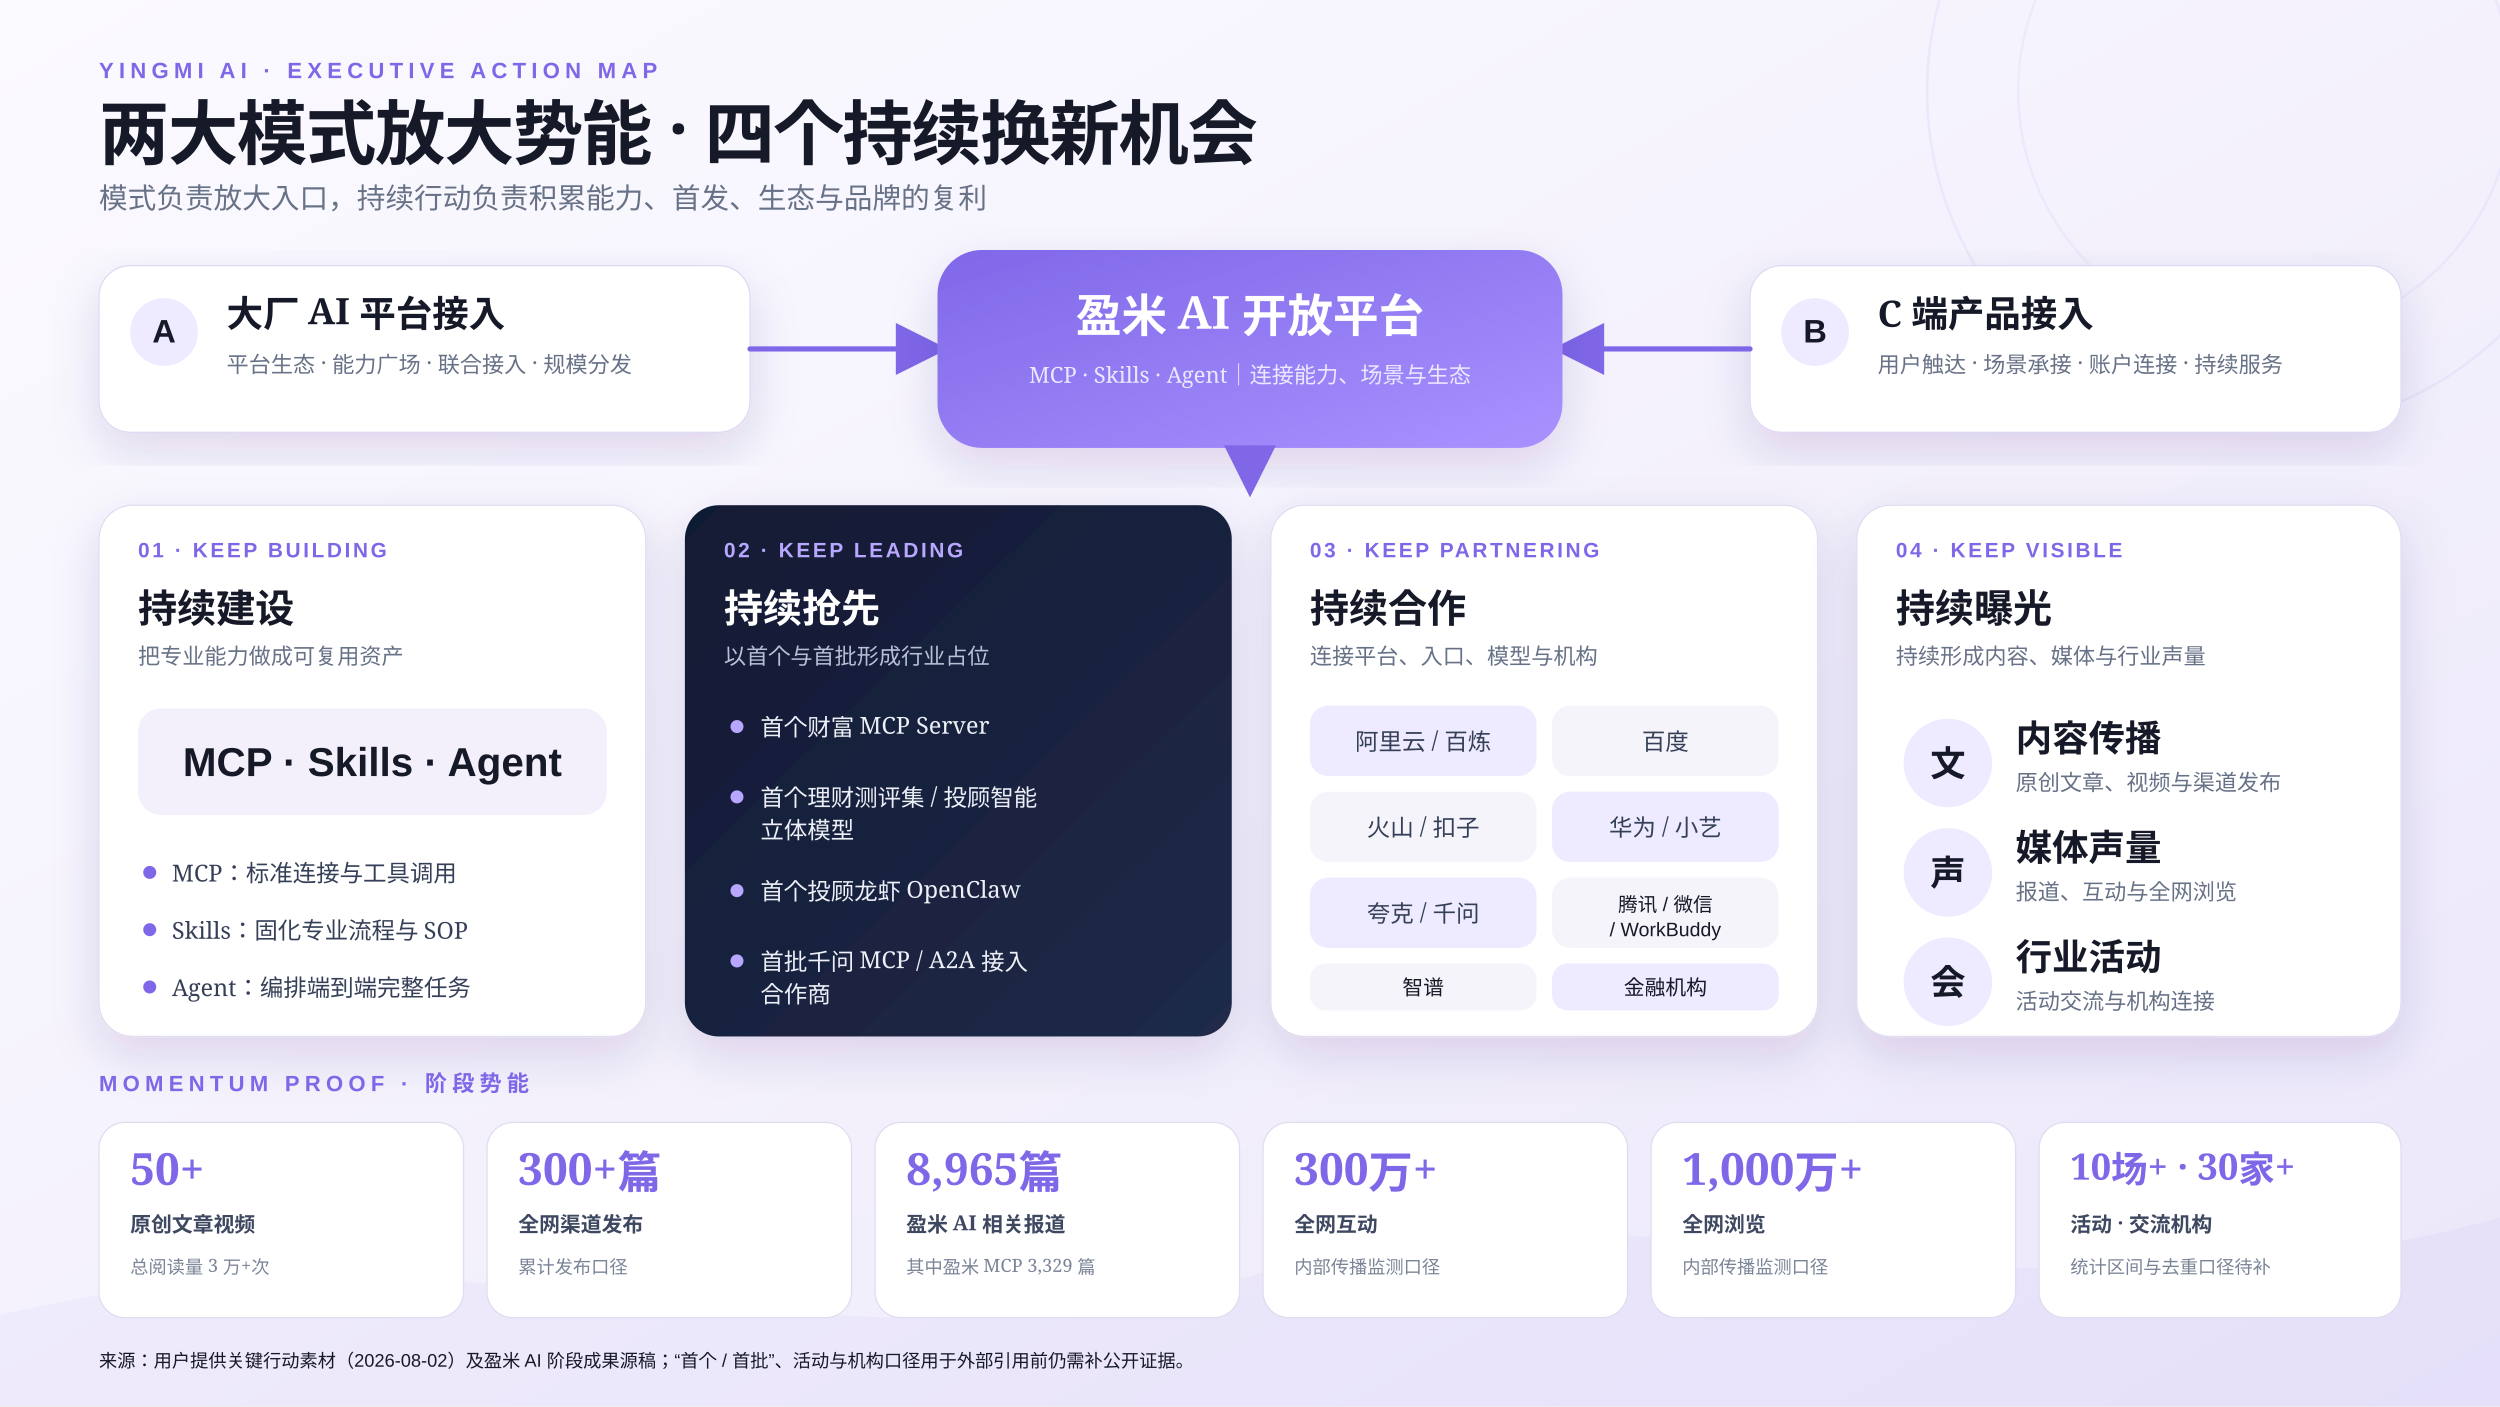
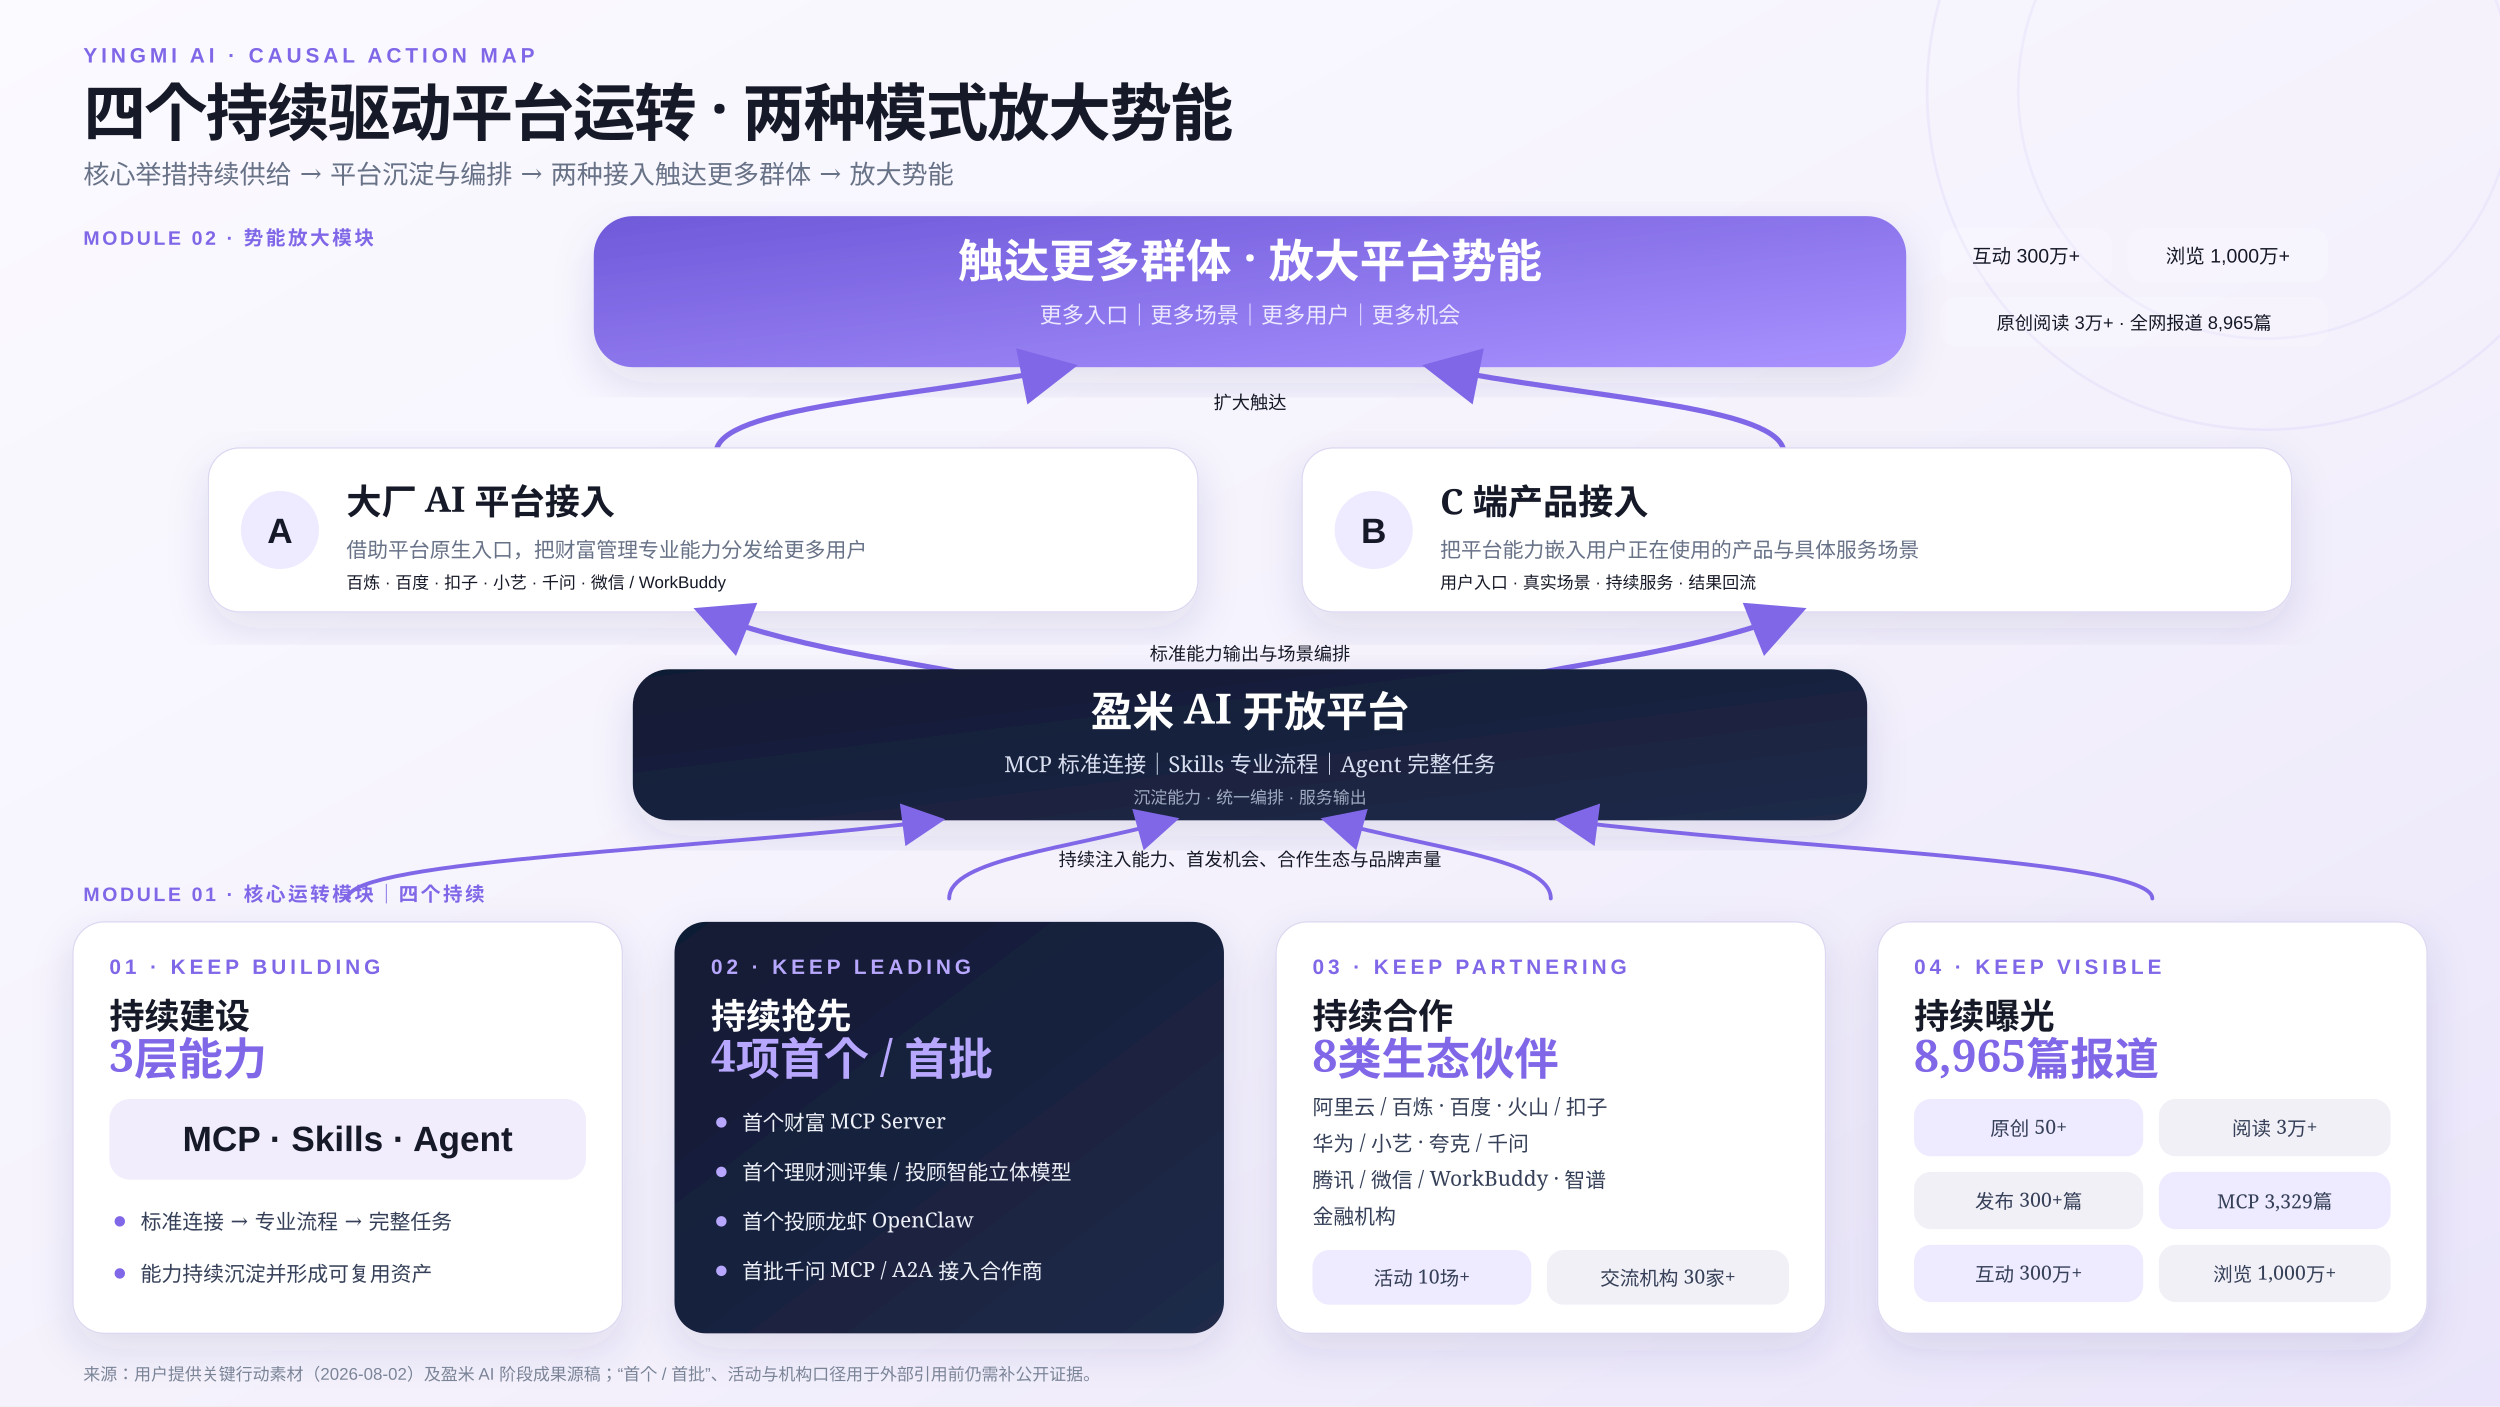
<svg xmlns="http://www.w3.org/2000/svg" width="1920" height="1080" viewBox="0 0 1920 1080" role="img" aria-labelledby="title desc">
  <defs>
    <linearGradient id="bg" x1="0" y1="0" x2="1" y2="1">
      <stop offset="0" stop-color="#fbfaff" />
-       <stop offset="0.58" stop-color="#f3f0fc" />
-       <stop offset="1" stop-color="#ebe6fa" />
+       <stop offset="0.58" stop-color="#f4f1fc" />
+       <stop offset="1" stop-color="#eae5fa" />
    </linearGradient>
-     <linearGradient id="platform" x1="0" y1="0" x2="1" y2="1">
-       <stop offset="0" stop-color="#8067e8" />
+     <linearGradient id="violet" x1="0" y1="0" x2="1" y2="1">
+       <stop offset="0" stop-color="#6f59d9" />
      <stop offset="1" stop-color="#a992ff" />
    </linearGradient>
-     <linearGradient id="dark" x1="0" y1="0" x2="1" y2="1">
+     <linearGradient id="navy" x1="0" y1="0" x2="1" y2="1">
      <stop offset="0" stop-color="#111a33" />
      <stop offset="1" stop-color="#202a49" />
    </linearGradient>
    <filter id="shadow" x="-20%" y="-20%" width="140%" height="140%">
-       <feDropShadow dx="0" dy="14" stdDeviation="18" flood-color="#35266f" flood-opacity="0.13" />
+       <feDropShadow dx="0" dy="12" stdDeviation="16" flood-color="#3b2a75" flood-opacity="0.12" />
    </filter>
-     <marker id="arrow" markerWidth="10" markerHeight="10" refX="8" refY="5" orient="auto">
-       <path d="M0,0 L10,5 L0,10 Z" fill="#8067e8" />
+     <marker id="arrow" markerWidth="11" markerHeight="11" refX="9" refY="5.5" orient="auto">
+       <path d="M0,0 L11,5.5 L0,11 Z" fill="#8067e8" />
    </marker>
    <style>
      text{font-family:"Songti SC","Noto Serif SC",STSong,SimSun,serif;fill:#161927}
      .sans{font-family:"PingFang SC","Microsoft YaHei",Arial,sans-serif}
-       .eyebrow{font-size:17px;font-weight:700;letter-spacing:4px;fill:#8067e8}
-       .title{font-size:54px;font-weight:700;letter-spacing:-1px}
-       .subtitle{font-size:22px;fill:#687287}
-       .mode-title{font-size:28px;font-weight:700}
-       .mode-body{font-size:17px;fill:#687287}
-       .platform-title{font-size:35px;font-weight:700;fill:white}
-       .platform-sub{font-size:17px;fill:#ece8ff}
-       .card-index{font-size:16px;font-weight:700;fill:#8067e8;letter-spacing:2px}
-       .card-title{font-size:30px;font-weight:700}
-       .card-sub{font-size:17px;fill:#687287}
-       .bullet{font-size:18px;fill:#354058}
-       .card-index-light{font-size:16px;font-weight:700;fill:#b8a7ff;letter-spacing:2px}
-       .card-title-light{font-size:30px;font-weight:700;fill:#ffffff}
-       .card-sub-light{font-size:17px;fill:#b7c1d5}
-       .bullet-light{font-size:18px;fill:#eef0f8}
+       .eyebrow{font-size:16px;font-weight:700;letter-spacing:3px;fill:#8067e8}
+       .title{font-size:48px;font-weight:700;letter-spacing:-1px}
+       .subtitle{font-size:20px;fill:#687287}
+       .module{font-size:15px;font-weight:700;letter-spacing:2px;fill:#8067e8}
+       .outcome{font-size:35px;font-weight:700;fill:#ffffff}
+       .outcome-sub{font-size:17px;fill:#ede9ff}
+       .mode-title{font-size:27px;font-weight:700}
+       .mode-body{font-size:16px;fill:#687287}
+       .platform-title{font-size:32px;font-weight:700;fill:#ffffff}
+       .platform-sub{font-size:17px;fill:#d9dff0}
+       .card-title{font-size:27px;font-weight:700}
+       .card-sub{font-size:15px;fill:#687287}
      .metric{font-size:34px;font-weight:700;fill:#8067e8}
-       .metric-wide{font-size:28px;font-weight:700;fill:#8067e8}
-       .metric-label{font-size:16px;font-weight:700;fill:#3e4860}
-       .metric-note{font-size:14px;fill:#7a8497}
+       .metric-light{font-size:34px;font-weight:700;fill:#b8a7ff}
+       .bullet{font-size:16px;fill:#354058}
+       .bullet-light{font-size:16px;fill:#eef0f8}
+       .chip{font-size:15px;fill:#354058}
+       .chip-light{font-size:15px;fill:#eef0f8}
+       .note{font-size:13px;fill:#7a8497}
    </style>
  </defs>
  <rect width="1920" height="1080" fill="url(#bg)" />
  <circle cx="1740" cy="70" r="260" fill="none" stroke="#8067e8" stroke-opacity="0.08" stroke-width="2" />
  <circle cx="1740" cy="70" r="190" fill="none" stroke="#8067e8" stroke-opacity="0.07" stroke-width="2" />
-   <path d="M0 1010 C380 920 610 1075 960 980 C1310 885 1520 1045 1920 935 L1920 1080 L0 1080 Z" fill="#8067e8" opacity="0.055" />
-   <text x="76" y="60" class="eyebrow sans">YINGMI AI · EXECUTIVE ACTION MAP</text>
-   <text x="76" y="122" class="title">两大模式放大势能 · 四个持续换新机会</text>
-   <text x="76" y="160" class="subtitle">模式负责放大入口，持续行动负责积累能力、首发、生态与品牌的复利</text>
-   <rect x="76" y="204" width="500" height="128" rx="24" fill="#ffffff" stroke="#ded8f4" filter="url(#shadow)" />
-   <circle cx="126" cy="255" r="26" fill="#eeeaff" />
-   <text x="126" y="263" class="sans" font-size="25" font-weight="700" fill="#8067e8" text-anchor="middle">A</text>
-   <text x="174" y="251" class="mode-title">大厂 AI 平台接入</text>
-   <text x="174" y="286" class="mode-body">平台生态 · 能力广场 · 联合接入 · 规模分发</text>
-   <rect x="1344" y="204" width="500" height="128" rx="24" fill="#ffffff" stroke="#ded8f4" filter="url(#shadow)" />
-   <circle cx="1394" cy="255" r="26" fill="#eeeaff" />
-   <text x="1394" y="263" class="sans" font-size="25" font-weight="700" fill="#8067e8" text-anchor="middle">B</text>
-   <text x="1442" y="251" class="mode-title">C 端产品接入</text>
-   <text x="1442" y="286" class="mode-body">用户触达 · 场景承接 · 账户连接 · 持续服务</text>
-   <path d="M576 268 C650 268 662 268 720 268" fill="none" stroke="#8067e8" stroke-width="4" stroke-linecap="round" marker-end="url(#arrow)" />
-   <path d="M1344 268 C1270 268 1258 268 1200 268" fill="none" stroke="#8067e8" stroke-width="4" stroke-linecap="round" marker-end="url(#arrow)" />
-   <rect x="720" y="192" width="480" height="152" rx="34" fill="url(#platform)" filter="url(#shadow)" />
-   <text x="960" y="255" class="platform-title" text-anchor="middle">盈米 AI 开放平台</text>
-   <text x="960" y="294" class="platform-sub" text-anchor="middle">MCP · Skills · Agent｜连接能力、场景与生态</text>
-   <path d="M960 344 L960 374" fill="none" stroke="#8067e8" stroke-width="4" stroke-linecap="round" marker-end="url(#arrow)" />
-   <rect x="76" y="388" width="420" height="408" rx="26" fill="#ffffff" stroke="#e0dcef" filter="url(#shadow)" />
-   <text x="106" y="428" class="card-index sans">01 · KEEP BUILDING</text>
-   <text x="106" y="478" class="card-title">持续建设</text>
-   <text x="106" y="510" class="card-sub">把专业能力做成可复用资产</text>
-   <rect x="106" y="544" width="360" height="82" rx="18" fill="#f3f0fc" />
-   <text x="286" y="596" class="sans" font-size="31" font-weight="700" fill="#8067e8" text-anchor="middle">MCP · Skills · Agent</text>
-   <circle cx="115" cy="670" r="5" fill="#8067e8" />
-   <text x="132" y="677" class="bullet">MCP：标准连接与工具调用</text>
-   <circle cx="115" cy="714" r="5" fill="#8067e8" />
-   <text x="132" y="721" class="bullet">Skills：固化专业流程与 SOP</text>
-   <circle cx="115" cy="758" r="5" fill="#8067e8" />
-   <text x="132" y="765" class="bullet">Agent：编排端到端完整任务</text>
-   <rect x="526" y="388" width="420" height="408" rx="26" fill="url(#dark)" filter="url(#shadow)" />
-   <text x="556" y="428" class="card-index-light sans">02 · KEEP LEADING</text>
-   <text x="556" y="478" class="card-title-light">持续抢先</text>
-   <text x="556" y="510" class="card-sub-light">以首个与首批形成行业占位</text>
-   <circle cx="566" cy="558" r="5" fill="#b8a7ff" />
-   <text x="584" y="565" class="bullet-light">首个财富 MCP Server</text>
-   <circle cx="566" cy="612" r="5" fill="#b8a7ff" />
-   <text x="584" y="619" class="bullet-light">首个理财测评集 / 投顾智能</text>
-   <text x="584" y="644" class="bullet-light">立体模型</text>
-   <circle cx="566" cy="684" r="5" fill="#b8a7ff" />
-   <text x="584" y="691" class="bullet-light">首个投顾龙虾 OpenClaw</text>
-   <circle cx="566" cy="738" r="5" fill="#b8a7ff" />
-   <text x="584" y="745" class="bullet-light">首批千问 MCP / A2A 接入</text>
-   <text x="584" y="770" class="bullet-light">合作商</text>
-   <rect x="976" y="388" width="420" height="408" rx="26" fill="#ffffff" stroke="#e0dcef" filter="url(#shadow)" />
-   <text x="1006" y="428" class="card-index sans">03 · KEEP PARTNERING</text>
-   <text x="1006" y="478" class="card-title">持续合作</text>
-   <text x="1006" y="510" class="card-sub">连接平台、入口、模型与机构</text>
-   <rect x="1006" y="542" width="174" height="54" rx="14" fill="#eeeaff" />
-   <text x="1093" y="576" class="bullet" text-anchor="middle">阿里云 / 百炼</text>
-   <rect x="1192" y="542" width="174" height="54" rx="14" fill="#f5f4fa" />
-   <text x="1279" y="576" class="bullet" text-anchor="middle">百度</text>
-   <rect x="1006" y="608" width="174" height="54" rx="14" fill="#f5f4fa" />
-   <text x="1093" y="642" class="bullet" text-anchor="middle">火山 / 扣子</text>
-   <rect x="1192" y="608" width="174" height="54" rx="14" fill="#eeeaff" />
-   <text x="1279" y="642" class="bullet" text-anchor="middle">华为 / 小艺</text>
-   <rect x="1006" y="674" width="174" height="54" rx="14" fill="#eeeaff" />
-   <text x="1093" y="708" class="bullet" text-anchor="middle">夸克 / 千问</text>
-   <rect x="1192" y="674" width="174" height="54" rx="14" fill="#f5f4fa" />
-   <text x="1279" y="700" class="sans" font-size="15" fill="#354058" text-anchor="middle">腾讯 / 微信</text>
-   <text x="1279" y="719" class="sans" font-size="15" fill="#354058" text-anchor="middle">/ WorkBuddy</text>
-   <rect x="1006" y="740" width="174" height="36" rx="12" fill="#f5f4fa" />
-   <text x="1093" y="764" class="sans" font-size="16" fill="#354058" text-anchor="middle">智谱</text>
-   <rect x="1192" y="740" width="174" height="36" rx="12" fill="#eeeaff" />
-   <text x="1279" y="764" class="sans" font-size="16" fill="#354058" text-anchor="middle">金融机构</text>
-   <rect x="1426" y="388" width="418" height="408" rx="26" fill="#ffffff" stroke="#e0dcef" filter="url(#shadow)" />
-   <text x="1456" y="428" class="card-index sans">04 · KEEP VISIBLE</text>
-   <text x="1456" y="478" class="card-title">持续曝光</text>
-   <text x="1456" y="510" class="card-sub">持续形成内容、媒体与行业声量</text>
-   <circle cx="1496" cy="586" r="34" fill="#eeeaff" />
-   <text x="1496" y="596" class="sans" font-size="27" font-weight="700" fill="#8067e8" text-anchor="middle">文</text>
-   <text x="1548" y="577" class="mode-title" font-size="24">内容传播</text>
-   <text x="1548" y="607" class="mode-body">原创文章、视频与渠道发布</text>
-   <circle cx="1496" cy="670" r="34" fill="#eeeaff" />
-   <text x="1496" y="680" class="sans" font-size="27" font-weight="700" fill="#8067e8" text-anchor="middle">声</text>
-   <text x="1548" y="661" class="mode-title" font-size="24">媒体声量</text>
-   <text x="1548" y="691" class="mode-body">报道、互动与全网浏览</text>
-   <circle cx="1496" cy="754" r="34" fill="#eeeaff" />
-   <text x="1496" y="764" class="sans" font-size="27" font-weight="700" fill="#8067e8" text-anchor="middle">会</text>
-   <text x="1548" y="745" class="mode-title" font-size="24">行业活动</text>
-   <text x="1548" y="775" class="mode-body">活动交流与机构连接</text>
-   <text x="76" y="838" class="eyebrow sans">MOMENTUM PROOF · 阶段势能</text>
-   <rect x="76" y="862" width="280" height="150" rx="20" fill="#ffffff" stroke="#e0dcef" />
-   <text x="100" y="910" class="metric">50+</text>
-   <text x="100" y="946" class="metric-label">原创文章视频</text>
-   <text x="100" y="978" class="metric-note">总阅读量 3 万+次</text>
-   <rect x="374" y="862" width="280" height="150" rx="20" fill="#ffffff" stroke="#e0dcef" />
-   <text x="398" y="910" class="metric">300+篇</text>
-   <text x="398" y="946" class="metric-label">全网渠道发布</text>
-   <text x="398" y="978" class="metric-note">累计发布口径</text>
-   <rect x="672" y="862" width="280" height="150" rx="20" fill="#ffffff" stroke="#e0dcef" />
-   <text x="696" y="910" class="metric">8,965篇</text>
-   <text x="696" y="946" class="metric-label">盈米 AI 相关报道</text>
-   <text x="696" y="978" class="metric-note">其中盈米 MCP 3,329 篇</text>
-   <rect x="970" y="862" width="280" height="150" rx="20" fill="#ffffff" stroke="#e0dcef" />
-   <text x="994" y="910" class="metric">300万+</text>
-   <text x="994" y="946" class="metric-label">全网互动</text>
-   <text x="994" y="978" class="metric-note">内部传播监测口径</text>
-   <rect x="1268" y="862" width="280" height="150" rx="20" fill="#ffffff" stroke="#e0dcef" />
-   <text x="1292" y="910" class="metric">1,000万+</text>
-   <text x="1292" y="946" class="metric-label">全网浏览</text>
-   <text x="1292" y="978" class="metric-note">内部传播监测口径</text>
-   <rect x="1566" y="862" width="278" height="150" rx="20" fill="#ffffff" stroke="#e0dcef" />
-   <text x="1590" y="906" class="metric-wide">10场+ · 30家+</text>
-   <text x="1590" y="946" class="metric-label">活动 · 交流机构</text>
-   <text x="1590" y="978" class="metric-note">统计区间与去重口径待补</text>
-   <text x="76" y="1050" class="sans" font-size="14" fill="#7a8497">来源：用户提供关键行动素材（2026-08-02）及盈米 AI 阶段成果源稿；“首个 / 首批”、活动与机构口径用于外部引用前仍需补公开证据。</text>
+   <text x="64" y="48" class="eyebrow sans">YINGMI AI · CAUSAL ACTION MAP</text>
+   <text x="64" y="104" class="title">四个持续驱动平台运转 · 两种模式放大势能</text>
+   <text x="64" y="141" class="subtitle">核心举措持续供给 → 平台沉淀与编排 → 两种接入触达更多群体 → 放大势能</text>
+   <text x="64" y="188" class="module sans">MODULE 02 · 势能放大模块</text>
+   <rect x="456" y="166" width="1008" height="116" rx="30" fill="url(#violet)" filter="url(#shadow)" />
+   <text x="960" y="213" class="outcome" text-anchor="middle">触达更多群体 · 放大平台势能</text>
+   <text x="960" y="248" class="outcome-sub" text-anchor="middle">更多入口｜更多场景｜更多用户｜更多机会</text>
+   <rect x="1490" y="175" width="132" height="42" rx="13" fill="#ffffff" fill-opacity="0.18" />
+   <text x="1556" y="202" class="sans" font-size="15" fill="#ffffff" text-anchor="middle">互动 300万+</text>
+   <rect x="1634" y="175" width="154" height="42" rx="13" fill="#ffffff" fill-opacity="0.18" />
+   <text x="1711" y="202" class="sans" font-size="15" fill="#ffffff" text-anchor="middle">浏览 1,000万+</text>
+   <rect x="1490" y="228" width="298" height="38" rx="13" fill="#ffffff" fill-opacity="0.14" />
+   <text x="1639" y="253" class="sans" font-size="14" fill="#ffffff" text-anchor="middle">原创阅读 3万+ · 全网报道 8,965篇</text>
+   <path d="M550 348 C550 312 700 306 820 282" fill="none" stroke="#8067e8" stroke-width="4" stroke-linecap="round" marker-end="url(#arrow)" />
+   <path d="M1370 348 C1370 312 1220 306 1100 282" fill="none" stroke="#8067e8" stroke-width="4" stroke-linecap="round" marker-end="url(#arrow)" />
+   <text x="960" y="314" class="sans" font-size="14" fill="#8067e8" text-anchor="middle">扩大触达</text>
+   <rect x="160" y="344" width="760" height="126" rx="24" fill="#ffffff" stroke="#ddd7f1" filter="url(#shadow)" />
+   <circle cx="215" cy="407" r="30" fill="#eeeaff" />
+   <text x="215" y="417" class="sans" font-size="27" font-weight="700" fill="#8067e8" text-anchor="middle">A</text>
+   <text x="266" y="395" class="mode-title">大厂 AI 平台接入</text>
+   <text x="266" y="428" class="mode-body">借助平台原生入口，把财富管理专业能力分发给更多用户</text>
+   <text x="266" y="452" class="sans" font-size="13" fill="#8067e8">百炼 · 百度 · 扣子 · 小艺 · 千问 · 微信 / WorkBuddy</text>
+   <rect x="1000" y="344" width="760" height="126" rx="24" fill="#ffffff" stroke="#ddd7f1" filter="url(#shadow)" />
+   <circle cx="1055" cy="407" r="30" fill="#eeeaff" />
+   <text x="1055" y="417" class="sans" font-size="27" font-weight="700" fill="#8067e8" text-anchor="middle">B</text>
+   <text x="1106" y="395" class="mode-title">C 端产品接入</text>
+   <text x="1106" y="428" class="mode-body">把平台能力嵌入用户正在使用的产品与具体服务场景</text>
+   <text x="1106" y="452" class="sans" font-size="13" fill="#8067e8">用户入口 · 真实场景 · 持续服务 · 结果回流</text>
+   <path d="M760 522 C720 510 620 502 540 470" fill="none" stroke="#8067e8" stroke-width="4" stroke-linecap="round" marker-end="url(#arrow)" />
+   <path d="M1160 522 C1200 510 1300 502 1380 470" fill="none" stroke="#8067e8" stroke-width="4" stroke-linecap="round" marker-end="url(#arrow)" />
+   <text x="960" y="507" class="sans" font-size="14" fill="#8067e8" text-anchor="middle">标准能力输出与场景编排</text>
+   <rect x="486" y="514" width="948" height="116" rx="28" fill="url(#navy)" filter="url(#shadow)" />
+   <text x="960" y="558" class="platform-title" text-anchor="middle">盈米 AI 开放平台</text>
+   <text x="960" y="593" class="platform-sub" text-anchor="middle">MCP 标准连接｜Skills 专业流程｜Agent 完整任务</text>
+   <text x="960" y="617" class="sans" font-size="13" style="fill:#9fabc1" text-anchor="middle">沉淀能力 · 统一编排 · 服务输出</text>
+   <path d="M267 690 C267 660 550 652 720 630" fill="none" stroke="#8067e8" stroke-width="3" stroke-linecap="round" marker-end="url(#arrow)" />
+   <path d="M729 690 C729 660 820 652 900 630" fill="none" stroke="#8067e8" stroke-width="3" stroke-linecap="round" marker-end="url(#arrow)" />
+   <path d="M1191 690 C1191 660 1100 652 1020 630" fill="none" stroke="#8067e8" stroke-width="3" stroke-linecap="round" marker-end="url(#arrow)" />
+   <path d="M1653 690 C1653 660 1370 652 1200 630" fill="none" stroke="#8067e8" stroke-width="3" stroke-linecap="round" marker-end="url(#arrow)" />
+   <text x="960" y="665" class="sans" font-size="14" fill="#8067e8" text-anchor="middle">持续注入能力、首发机会、合作生态与品牌声量</text>
+   <text x="64" y="692" class="module sans">MODULE 01 · 核心运转模块｜四个持续</text>
+   <rect x="56" y="708" width="422" height="316" rx="24" fill="#ffffff" stroke="#ddd7f1" filter="url(#shadow)" />
+   <text x="84" y="748" class="eyebrow sans">01 · KEEP BUILDING</text>
+   <text x="84" y="790" class="card-title">持续建设</text>
+   <text x="84" y="823" class="metric">3层能力</text>
+   <rect x="84" y="844" width="366" height="62" rx="16" fill="#f1edfc" />
+   <text x="267" y="884" class="sans" font-size="27" font-weight="700" fill="#8067e8" text-anchor="middle">MCP · Skills · Agent</text>
+   <circle cx="92" cy="938" r="4" fill="#8067e8" />
+   <text x="108" y="944" class="bullet">标准连接 → 专业流程 → 完整任务</text>
+   <circle cx="92" cy="978" r="4" fill="#8067e8" />
+   <text x="108" y="984" class="bullet">能力持续沉淀并形成可复用资产</text>
+   <rect x="518" y="708" width="422" height="316" rx="24" fill="url(#navy)" filter="url(#shadow)" />
+   <text x="546" y="748" class="sans" font-size="16" font-weight="700" letter-spacing="3" style="fill:#b8a7ff">02 · KEEP LEADING</text>
+   <text x="546" y="790" class="sans" font-size="27" font-weight="700" style="fill:#ffffff">持续抢先</text>
+   <text x="546" y="823" class="metric-light">4项首个 / 首批</text>
+   <circle cx="554" cy="862" r="4" fill="#b8a7ff" />
+   <text x="570" y="868" class="bullet-light">首个财富 MCP Server</text>
+   <circle cx="554" cy="900" r="4" fill="#b8a7ff" />
+   <text x="570" y="906" class="bullet-light">首个理财测评集 / 投顾智能立体模型</text>
+   <circle cx="554" cy="938" r="4" fill="#b8a7ff" />
+   <text x="570" y="944" class="bullet-light">首个投顾龙虾 OpenClaw</text>
+   <circle cx="554" cy="976" r="4" fill="#b8a7ff" />
+   <text x="570" y="982" class="bullet-light">首批千问 MCP / A2A 接入合作商</text>
+   <rect x="980" y="708" width="422" height="316" rx="24" fill="#ffffff" stroke="#ddd7f1" filter="url(#shadow)" />
+   <text x="1008" y="748" class="eyebrow sans">03 · KEEP PARTNERING</text>
+   <text x="1008" y="790" class="card-title">持续合作</text>
+   <text x="1008" y="823" class="metric">8类生态伙伴</text>
+   <text x="1008" y="856" class="bullet">阿里云 / 百炼 · 百度 · 火山 / 扣子</text>
+   <text x="1008" y="884" class="bullet">华为 / 小艺 · 夸克 / 千问</text>
+   <text x="1008" y="912" class="bullet">腾讯 / 微信 / WorkBuddy · 智谱</text>
+   <text x="1008" y="940" class="bullet">金融机构</text>
+   <rect x="1008" y="960" width="168" height="42" rx="13" fill="#eeeaff" />
+   <text x="1092" y="987" class="chip" text-anchor="middle">活动 10场+</text>
+   <rect x="1188" y="960" width="186" height="42" rx="13" fill="#f2f0f7" />
+   <text x="1281" y="987" class="chip" text-anchor="middle">交流机构 30家+</text>
+   <rect x="1442" y="708" width="422" height="316" rx="24" fill="#ffffff" stroke="#ddd7f1" filter="url(#shadow)" />
+   <text x="1470" y="748" class="eyebrow sans">04 · KEEP VISIBLE</text>
+   <text x="1470" y="790" class="card-title">持续曝光</text>
+   <text x="1470" y="823" class="metric">8,965篇报道</text>
+   <rect x="1470" y="844" width="176" height="44" rx="13" fill="#eeeaff" />
+   <text x="1558" y="872" class="chip" text-anchor="middle">原创 50+</text>
+   <rect x="1658" y="844" width="178" height="44" rx="13" fill="#f2f0f7" />
+   <text x="1747" y="872" class="chip" text-anchor="middle">阅读 3万+</text>
+   <rect x="1470" y="900" width="176" height="44" rx="13" fill="#f2f0f7" />
+   <text x="1558" y="928" class="chip" text-anchor="middle">发布 300+篇</text>
+   <rect x="1658" y="900" width="178" height="44" rx="13" fill="#eeeaff" />
+   <text x="1747" y="928" class="chip" text-anchor="middle">MCP 3,329篇</text>
+   <rect x="1470" y="956" width="176" height="44" rx="13" fill="#eeeaff" />
+   <text x="1558" y="984" class="chip" text-anchor="middle">互动 300万+</text>
+   <rect x="1658" y="956" width="178" height="44" rx="13" fill="#f2f0f7" />
+   <text x="1747" y="984" class="chip" text-anchor="middle">浏览 1,000万+</text>
+   <text x="64" y="1060" class="note sans">来源：用户提供关键行动素材（2026-08-02）及盈米 AI 阶段成果源稿；“首个 / 首批”、活动与机构口径用于外部引用前仍需补公开证据。</text>
</svg>
